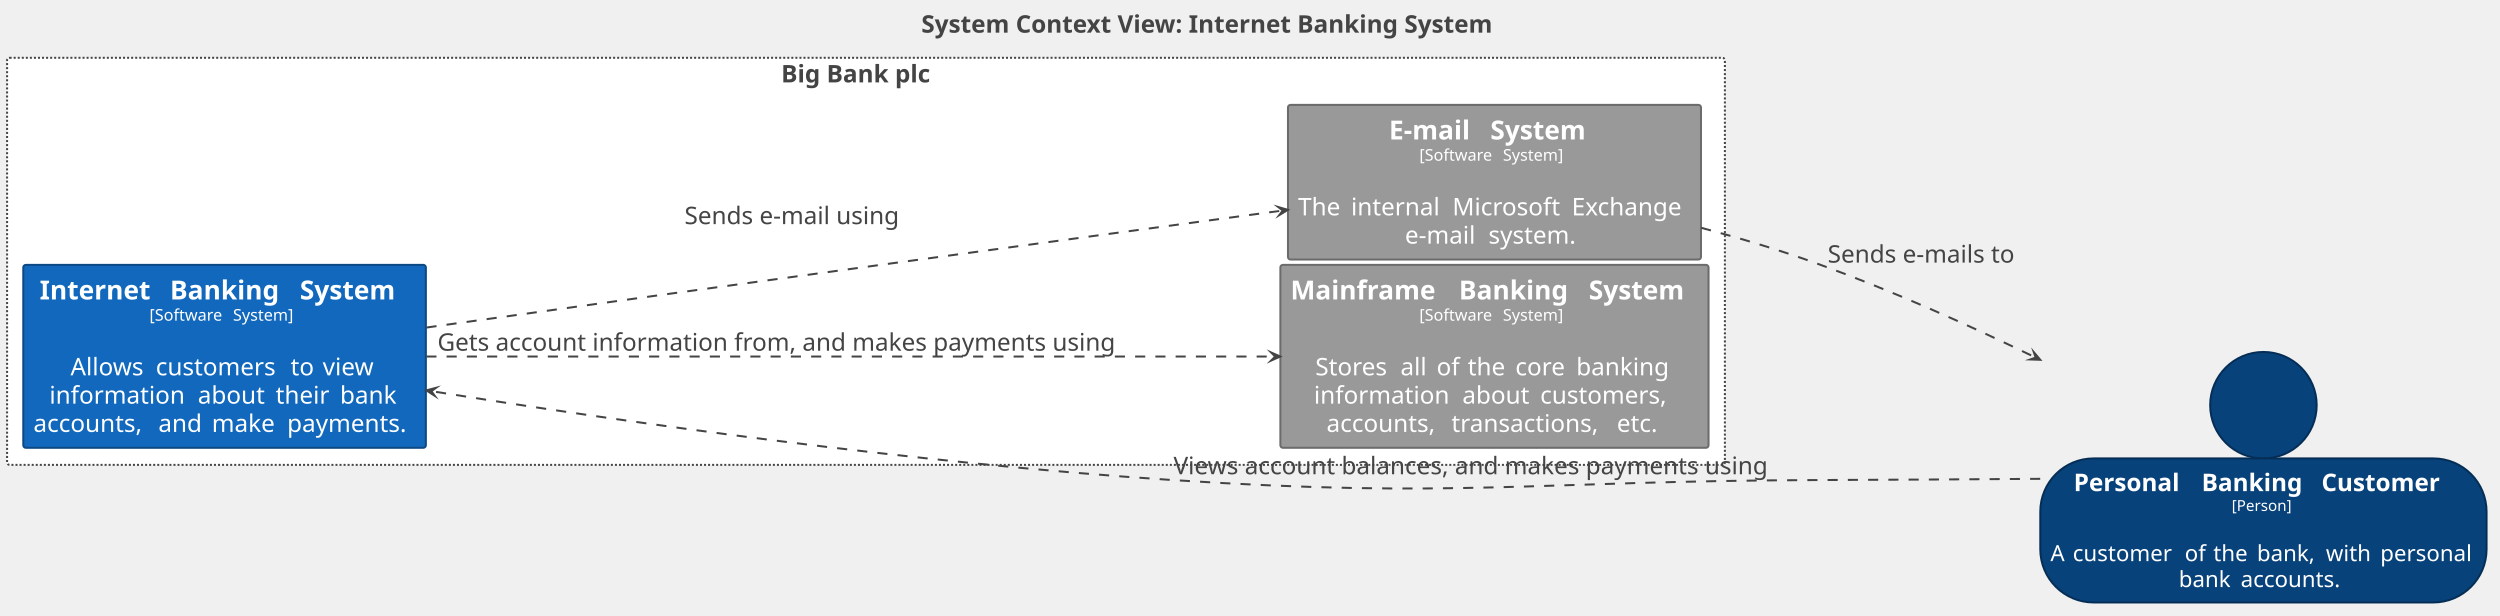
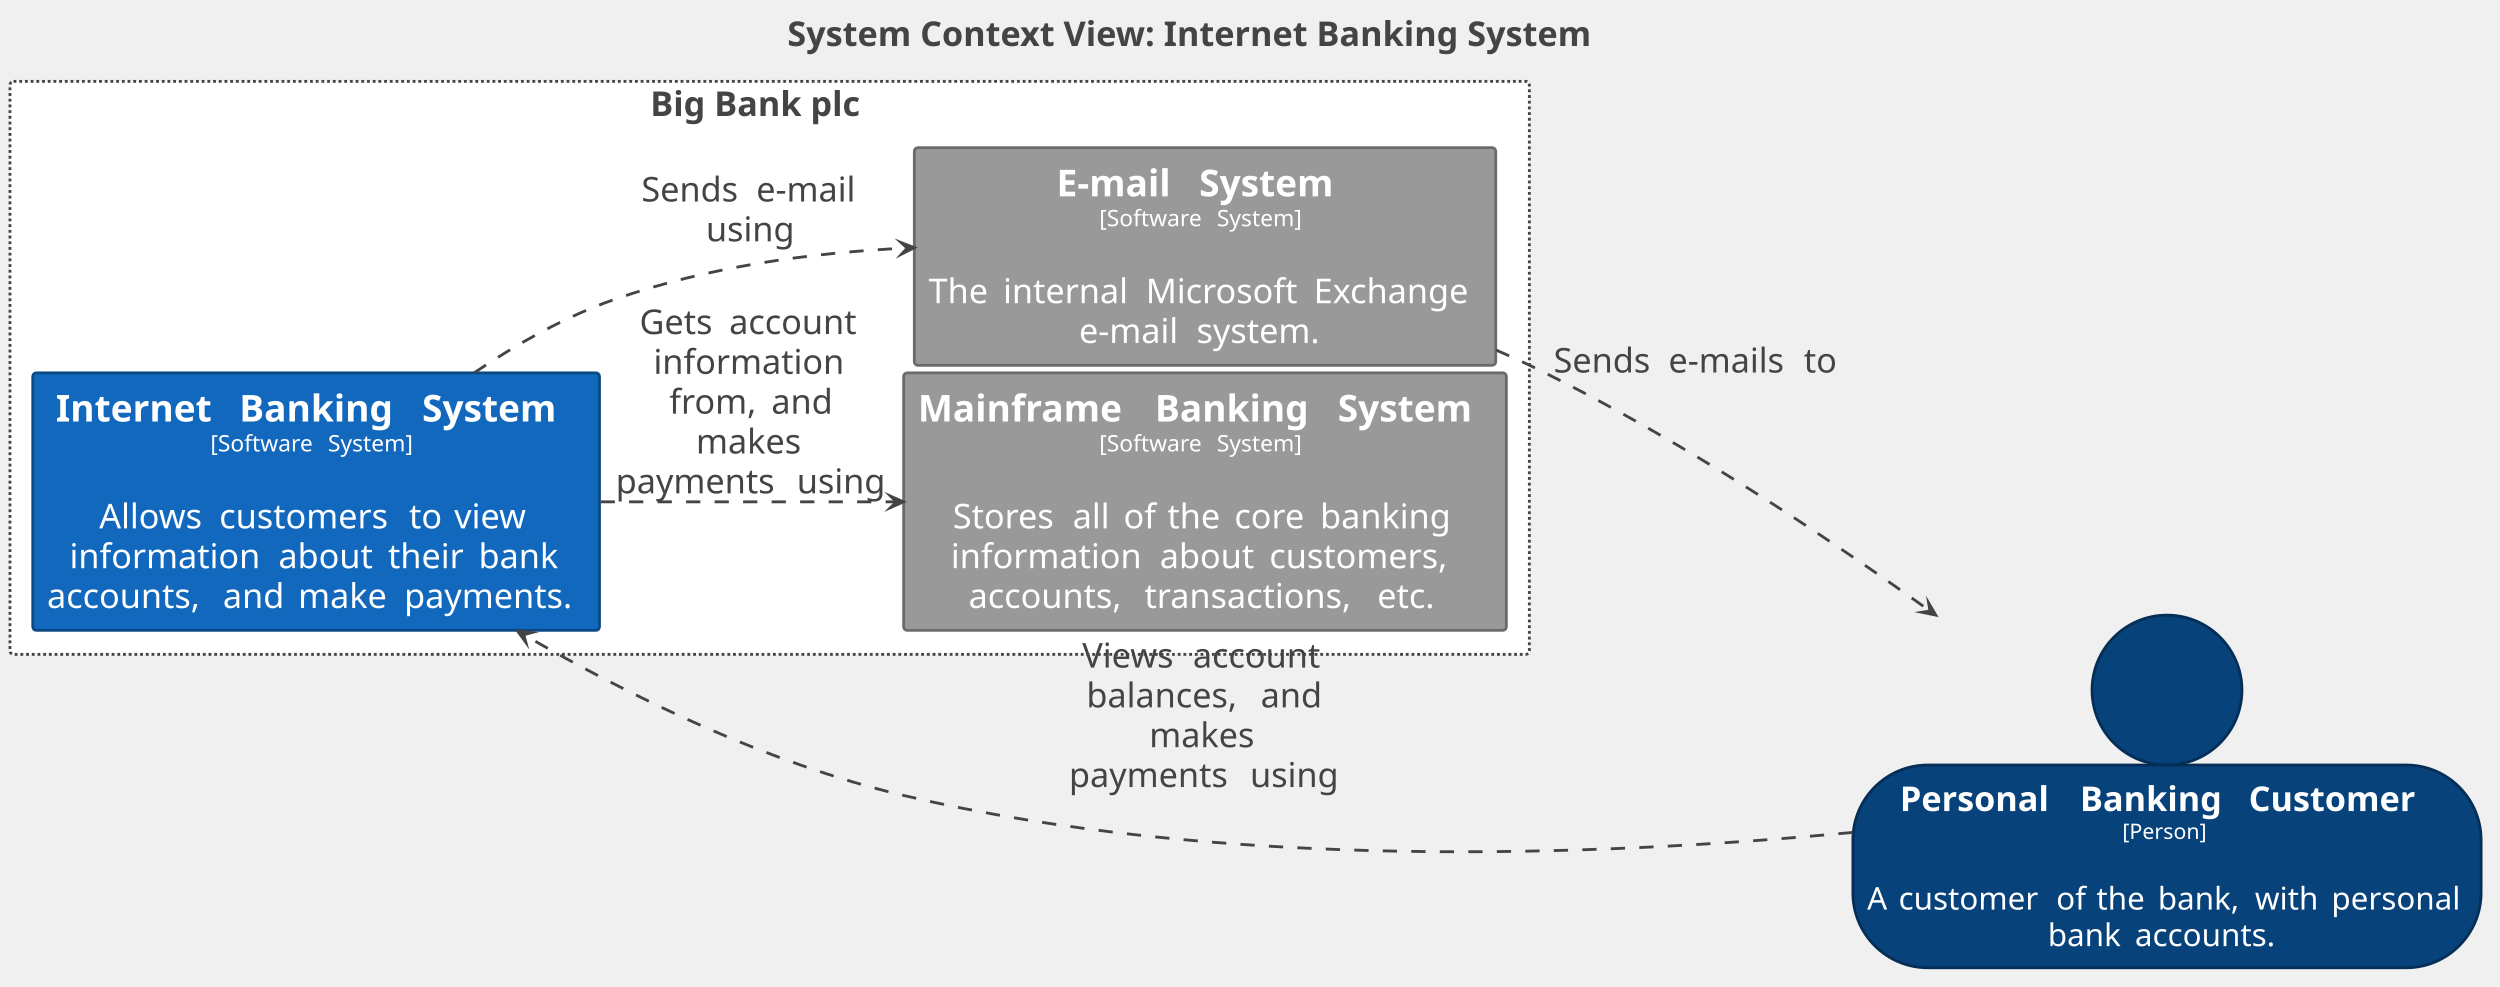
- <svg xmlns="http://www.w3.org/2000/svg" contentStyleType="text/css" data-diagram-type="DESCRIPTION" height="608px" preserveAspectRatio="none" style="width:2469px;height:608px;background:#FFFFFF;" version="1.1" viewBox="0 0 2469 608" width="2469px" zoomAndPan="magnify">
+ <svg xmlns="http://www.w3.org/2000/svg" contentStyleType="text/css" data-diagram-type="DESCRIPTION" height="692px" preserveAspectRatio="none" style="width:1754px;height:692px;background:#FFFFFF;" version="1.1" viewBox="0 0 1754 692" width="1754px" zoomAndPan="magnify">
  <defs />
  <g>
    <g class="title" data-source-line="1">
-       <text fill="#444444" font-family="sans-serif" font-size="24" font-weight="700" lengthAdjust="spacing" textLength="642.926" x="909.896" y="32.277">System Context View: Internet Banking System</text>
+       <text fill="#444444" font-family="sans-serif" font-size="24" font-weight="700" lengthAdjust="spacing" textLength="642.926" x="552.396" y="32.277">System Context View: Internet Banking System</text>
    </g>
-     <g class="cluster" data-qualified-name="groupQmlnIEJhbmsgcGxj" data-source-line="71" id="ent0001">
-       <rect fill="#FFFFFF" height="402" rx="2.5" ry="2.5" style="stroke:#444444;stroke-width:2;stroke-dasharray:2,2;" width="1696.5" x="7" y="57.098" />
-       <text fill="#444444" font-family="sans-serif" font-size="24" font-weight="700" lengthAdjust="spacing" textLength="167.578" x="771.461" y="81.375">Big Bank plc</text>
+     <g class="cluster" data-qualified-name="group1" data-source-line="72" id="ent0001">
+       <rect fill="#FFFFFF" height="402" rx="2.5" ry="2.5" style="stroke:#444444;stroke-width:2;stroke-dasharray:2,2;" width="1066" x="7" y="57.098" />
+       <text fill="#444444" font-family="sans-serif" font-size="24" font-weight="700" lengthAdjust="spacing" textLength="167.578" x="456.211" y="81.375">Big Bank plc</text>
    </g>
-     <g class="entity" data-qualified-name="groupQmlnIEJhbmsgcGxj.MainframeBankingSystem" data-source-line="72" id="ent0002">
-       <rect fill="#999999" height="180.641" rx="2.5" ry="2.5" style="stroke:#6B6B6B;stroke-width:2;" width="422.848" x="1264.5" y="261.598" />
-       <text fill="#FFFFFF" font-family="sans-serif" font-size="26" font-weight="700" lengthAdjust="spacing" textLength="157.244" x="1274.5" y="295.731">Mainframe</text>
-       <text fill="#FFFFFF" font-family="sans-serif" font-size="26" font-weight="700" lengthAdjust="spacing" textLength="9.052" x="1431.744" y="295.731"> </text>
-       <text fill="#FFFFFF" font-family="sans-serif" font-size="26" font-weight="700" lengthAdjust="spacing" textLength="119.196" x="1440.796" y="295.731">Banking</text>
-       <text fill="#FFFFFF" font-family="sans-serif" font-size="26" font-weight="700" lengthAdjust="spacing" textLength="9.052" x="1559.992" y="295.731"> </text>
-       <text fill="#FFFFFF" font-family="sans-serif" font-size="26" font-weight="700" lengthAdjust="spacing" textLength="108.304" x="1569.044" y="295.731">System</text>
-       <text fill="#FFFFFF" font-family="sans-serif" font-size="16" lengthAdjust="spacing" textLength="77.406" x="1401.725" y="316.715">[Software</text>
-       <text fill="#FFFFFF" font-family="sans-serif" font-size="16" lengthAdjust="spacing" textLength="5.086" x="1479.131" y="316.715"> </text>
-       <text fill="#FFFFFF" font-family="sans-serif" font-size="16" lengthAdjust="spacing" textLength="65.906" x="1484.217" y="316.715">System]</text>
-       <text fill="#FFFFFF" font-family="sans-serif" font-size="24" lengthAdjust="spacing" textLength="7.629" x="1472.109" y="342.766"> </text>
-       <text fill="#FFFFFF" font-family="sans-serif" font-size="24" lengthAdjust="spacing" textLength="76.465" x="1299" y="370.703">Stores</text>
-       <text fill="#FFFFFF" font-family="sans-serif" font-size="24" lengthAdjust="spacing" textLength="7.629" x="1375.465" y="370.703"> </text>
-       <text fill="#FFFFFF" font-family="sans-serif" font-size="24" lengthAdjust="spacing" textLength="28.043" x="1383.094" y="370.703">all</text>
-       <text fill="#FFFFFF" font-family="sans-serif" font-size="24" lengthAdjust="spacing" textLength="7.629" x="1411.137" y="370.703"> </text>
-       <text fill="#FFFFFF" font-family="sans-serif" font-size="24" lengthAdjust="spacing" textLength="23.133" x="1418.766" y="370.703">of</text>
-       <text fill="#FFFFFF" font-family="sans-serif" font-size="24" lengthAdjust="spacing" textLength="7.629" x="1441.898" y="370.703"> </text>
-       <text fill="#FFFFFF" font-family="sans-serif" font-size="24" lengthAdjust="spacing" textLength="39.387" x="1449.527" y="370.703">the</text>
-       <text fill="#FFFFFF" font-family="sans-serif" font-size="24" lengthAdjust="spacing" textLength="7.629" x="1488.914" y="370.703"> </text>
-       <text fill="#FFFFFF" font-family="sans-serif" font-size="24" lengthAdjust="spacing" textLength="52.512" x="1496.543" y="370.703">core</text>
-       <text fill="#FFFFFF" font-family="sans-serif" font-size="24" lengthAdjust="spacing" textLength="7.629" x="1549.055" y="370.703"> </text>
-       <text fill="#FFFFFF" font-family="sans-serif" font-size="24" lengthAdjust="spacing" textLength="96.164" x="1556.684" y="370.703">banking</text>
-       <text fill="#FFFFFF" font-family="sans-serif" font-size="24" lengthAdjust="spacing" textLength="138.938" x="1297.629" y="398.641">information</text>
-       <text fill="#FFFFFF" font-family="sans-serif" font-size="24" lengthAdjust="spacing" textLength="7.629" x="1436.566" y="398.641"> </text>
-       <text fill="#FFFFFF" font-family="sans-serif" font-size="24" lengthAdjust="spacing" textLength="69.246" x="1444.195" y="398.641">about</text>
-       <text fill="#FFFFFF" font-family="sans-serif" font-size="24" lengthAdjust="spacing" textLength="7.629" x="1513.441" y="398.641"> </text>
-       <text fill="#FFFFFF" font-family="sans-serif" font-size="24" lengthAdjust="spacing" textLength="133.148" x="1521.07" y="398.641">customers,</text>
-       <text fill="#FFFFFF" font-family="sans-serif" font-size="24" lengthAdjust="spacing" textLength="115.746" x="1310.068" y="426.578">accounts,</text>
-       <text fill="#FFFFFF" font-family="sans-serif" font-size="24" lengthAdjust="spacing" textLength="7.629" x="1425.814" y="426.578"> </text>
-       <text fill="#FFFFFF" font-family="sans-serif" font-size="24" lengthAdjust="spacing" textLength="155.707" x="1433.443" y="426.578">transactions,</text>
-       <text fill="#FFFFFF" font-family="sans-serif" font-size="24" lengthAdjust="spacing" textLength="7.629" x="1589.15" y="426.578"> </text>
-       <text fill="#FFFFFF" font-family="sans-serif" font-size="24" lengthAdjust="spacing" textLength="45" x="1596.779" y="426.578">etc.</text>
+     <g class="entity" data-qualified-name="group1.MainframeBankingSystem" data-source-line="73" id="ent0002">
+       <rect fill="#999999" height="180.641" rx="2.5" ry="2.5" style="stroke:#6B6B6B;stroke-width:2;" width="422.848" x="634" y="261.598" />
+       <text fill="#FFFFFF" font-family="sans-serif" font-size="26" font-weight="700" lengthAdjust="spacing" textLength="157.244" x="644" y="295.731">Mainframe</text>
+       <text fill="#FFFFFF" font-family="sans-serif" font-size="26" font-weight="700" lengthAdjust="spacing" textLength="9.052" x="801.244" y="295.731"> </text>
+       <text fill="#FFFFFF" font-family="sans-serif" font-size="26" font-weight="700" lengthAdjust="spacing" textLength="119.196" x="810.296" y="295.731">Banking</text>
+       <text fill="#FFFFFF" font-family="sans-serif" font-size="26" font-weight="700" lengthAdjust="spacing" textLength="9.052" x="929.492" y="295.731"> </text>
+       <text fill="#FFFFFF" font-family="sans-serif" font-size="26" font-weight="700" lengthAdjust="spacing" textLength="108.304" x="938.544" y="295.731">System</text>
+       <text fill="#FFFFFF" font-family="sans-serif" font-size="16" lengthAdjust="spacing" textLength="77.406" x="771.225" y="316.715">[Software</text>
+       <text fill="#FFFFFF" font-family="sans-serif" font-size="16" lengthAdjust="spacing" textLength="5.086" x="848.631" y="316.715"> </text>
+       <text fill="#FFFFFF" font-family="sans-serif" font-size="16" lengthAdjust="spacing" textLength="65.906" x="853.717" y="316.715">System]</text>
+       <text fill="#FFFFFF" font-family="sans-serif" font-size="24" lengthAdjust="spacing" textLength="7.629" x="841.609" y="342.766"> </text>
+       <text fill="#FFFFFF" font-family="sans-serif" font-size="24" lengthAdjust="spacing" textLength="76.465" x="668.5" y="370.703">Stores</text>
+       <text fill="#FFFFFF" font-family="sans-serif" font-size="24" lengthAdjust="spacing" textLength="7.629" x="744.965" y="370.703"> </text>
+       <text fill="#FFFFFF" font-family="sans-serif" font-size="24" lengthAdjust="spacing" textLength="28.043" x="752.594" y="370.703">all</text>
+       <text fill="#FFFFFF" font-family="sans-serif" font-size="24" lengthAdjust="spacing" textLength="7.629" x="780.637" y="370.703"> </text>
+       <text fill="#FFFFFF" font-family="sans-serif" font-size="24" lengthAdjust="spacing" textLength="23.133" x="788.266" y="370.703">of</text>
+       <text fill="#FFFFFF" font-family="sans-serif" font-size="24" lengthAdjust="spacing" textLength="7.629" x="811.398" y="370.703"> </text>
+       <text fill="#FFFFFF" font-family="sans-serif" font-size="24" lengthAdjust="spacing" textLength="39.387" x="819.027" y="370.703">the</text>
+       <text fill="#FFFFFF" font-family="sans-serif" font-size="24" lengthAdjust="spacing" textLength="7.629" x="858.414" y="370.703"> </text>
+       <text fill="#FFFFFF" font-family="sans-serif" font-size="24" lengthAdjust="spacing" textLength="52.512" x="866.043" y="370.703">core</text>
+       <text fill="#FFFFFF" font-family="sans-serif" font-size="24" lengthAdjust="spacing" textLength="7.629" x="918.555" y="370.703"> </text>
+       <text fill="#FFFFFF" font-family="sans-serif" font-size="24" lengthAdjust="spacing" textLength="96.164" x="926.184" y="370.703">banking</text>
+       <text fill="#FFFFFF" font-family="sans-serif" font-size="24" lengthAdjust="spacing" textLength="138.938" x="667.129" y="398.641">information</text>
+       <text fill="#FFFFFF" font-family="sans-serif" font-size="24" lengthAdjust="spacing" textLength="7.629" x="806.066" y="398.641"> </text>
+       <text fill="#FFFFFF" font-family="sans-serif" font-size="24" lengthAdjust="spacing" textLength="69.246" x="813.695" y="398.641">about</text>
+       <text fill="#FFFFFF" font-family="sans-serif" font-size="24" lengthAdjust="spacing" textLength="7.629" x="882.941" y="398.641"> </text>
+       <text fill="#FFFFFF" font-family="sans-serif" font-size="24" lengthAdjust="spacing" textLength="133.148" x="890.57" y="398.641">customers,</text>
+       <text fill="#FFFFFF" font-family="sans-serif" font-size="24" lengthAdjust="spacing" textLength="115.746" x="679.568" y="426.578">accounts,</text>
+       <text fill="#FFFFFF" font-family="sans-serif" font-size="24" lengthAdjust="spacing" textLength="7.629" x="795.314" y="426.578"> </text>
+       <text fill="#FFFFFF" font-family="sans-serif" font-size="24" lengthAdjust="spacing" textLength="155.707" x="802.943" y="426.578">transactions,</text>
+       <text fill="#FFFFFF" font-family="sans-serif" font-size="24" lengthAdjust="spacing" textLength="7.629" x="958.65" y="426.578"> </text>
+       <text fill="#FFFFFF" font-family="sans-serif" font-size="24" lengthAdjust="spacing" textLength="45" x="966.279" y="426.578">etc.</text>
    </g>
-     <g class="entity" data-qualified-name="groupQmlnIEJhbmsgcGxj.EmailSystem" data-source-line="73" id="ent0003">
-       <rect fill="#999999" height="152.703" rx="2.5" ry="2.5" style="stroke:#6B6B6B;stroke-width:2;" width="407.891" x="1272" y="103.598" />
-       <text fill="#FFFFFF" font-family="sans-serif" font-size="26" font-weight="700" lengthAdjust="spacing" textLength="91.013" x="1371.761" y="137.731">E-mail</text>
-       <text fill="#FFFFFF" font-family="sans-serif" font-size="26" font-weight="700" lengthAdjust="spacing" textLength="9.052" x="1462.774" y="137.731"> </text>
-       <text fill="#FFFFFF" font-family="sans-serif" font-size="26" font-weight="700" lengthAdjust="spacing" textLength="108.304" x="1471.826" y="137.731">System</text>
-       <text fill="#FFFFFF" font-family="sans-serif" font-size="16" lengthAdjust="spacing" textLength="77.406" x="1401.746" y="158.715">[Software</text>
-       <text fill="#FFFFFF" font-family="sans-serif" font-size="16" lengthAdjust="spacing" textLength="5.086" x="1479.152" y="158.715"> </text>
-       <text fill="#FFFFFF" font-family="sans-serif" font-size="16" lengthAdjust="spacing" textLength="65.906" x="1484.238" y="158.715">System]</text>
-       <text fill="#FFFFFF" font-family="sans-serif" font-size="24" lengthAdjust="spacing" textLength="7.629" x="1472.131" y="184.766"> </text>
-       <text fill="#FFFFFF" font-family="sans-serif" font-size="24" lengthAdjust="spacing" textLength="44.637" x="1282" y="212.703">The</text>
-       <text fill="#FFFFFF" font-family="sans-serif" font-size="24" lengthAdjust="spacing" textLength="7.629" x="1326.637" y="212.703"> </text>
-       <text fill="#FFFFFF" font-family="sans-serif" font-size="24" lengthAdjust="spacing" textLength="92.508" x="1334.266" y="212.703">internal</text>
-       <text fill="#FFFFFF" font-family="sans-serif" font-size="24" lengthAdjust="spacing" textLength="7.629" x="1426.773" y="212.703"> </text>
-       <text fill="#FFFFFF" font-family="sans-serif" font-size="24" lengthAdjust="spacing" textLength="110.168" x="1434.402" y="212.703">Microsoft</text>
-       <text fill="#FFFFFF" font-family="sans-serif" font-size="24" lengthAdjust="spacing" textLength="7.629" x="1544.57" y="212.703"> </text>
-       <text fill="#FFFFFF" font-family="sans-serif" font-size="24" lengthAdjust="spacing" textLength="117.691" x="1552.199" y="212.703">Exchange</text>
-       <text fill="#FFFFFF" font-family="sans-serif" font-size="24" lengthAdjust="spacing" textLength="74.848" x="1387.51" y="240.641">e-mail</text>
-       <text fill="#FFFFFF" font-family="sans-serif" font-size="24" lengthAdjust="spacing" textLength="7.629" x="1462.357" y="240.641"> </text>
-       <text fill="#FFFFFF" font-family="sans-serif" font-size="24" lengthAdjust="spacing" textLength="94.394" x="1469.986" y="240.641">system.</text>
+     <g class="entity" data-qualified-name="group1.EmailSystem" data-source-line="74" id="ent0003">
+       <rect fill="#999999" height="152.703" rx="2.5" ry="2.5" style="stroke:#6B6B6B;stroke-width:2;" width="407.891" x="641.5" y="103.598" />
+       <text fill="#FFFFFF" font-family="sans-serif" font-size="26" font-weight="700" lengthAdjust="spacing" textLength="91.013" x="741.261" y="137.731">E-mail</text>
+       <text fill="#FFFFFF" font-family="sans-serif" font-size="26" font-weight="700" lengthAdjust="spacing" textLength="9.052" x="832.274" y="137.731"> </text>
+       <text fill="#FFFFFF" font-family="sans-serif" font-size="26" font-weight="700" lengthAdjust="spacing" textLength="108.304" x="841.326" y="137.731">System</text>
+       <text fill="#FFFFFF" font-family="sans-serif" font-size="16" lengthAdjust="spacing" textLength="77.406" x="771.246" y="158.715">[Software</text>
+       <text fill="#FFFFFF" font-family="sans-serif" font-size="16" lengthAdjust="spacing" textLength="5.086" x="848.652" y="158.715"> </text>
+       <text fill="#FFFFFF" font-family="sans-serif" font-size="16" lengthAdjust="spacing" textLength="65.906" x="853.738" y="158.715">System]</text>
+       <text fill="#FFFFFF" font-family="sans-serif" font-size="24" lengthAdjust="spacing" textLength="7.629" x="841.631" y="184.766"> </text>
+       <text fill="#FFFFFF" font-family="sans-serif" font-size="24" lengthAdjust="spacing" textLength="44.637" x="651.5" y="212.703">The</text>
+       <text fill="#FFFFFF" font-family="sans-serif" font-size="24" lengthAdjust="spacing" textLength="7.629" x="696.137" y="212.703"> </text>
+       <text fill="#FFFFFF" font-family="sans-serif" font-size="24" lengthAdjust="spacing" textLength="92.508" x="703.766" y="212.703">internal</text>
+       <text fill="#FFFFFF" font-family="sans-serif" font-size="24" lengthAdjust="spacing" textLength="7.629" x="796.273" y="212.703"> </text>
+       <text fill="#FFFFFF" font-family="sans-serif" font-size="24" lengthAdjust="spacing" textLength="110.168" x="803.902" y="212.703">Microsoft</text>
+       <text fill="#FFFFFF" font-family="sans-serif" font-size="24" lengthAdjust="spacing" textLength="7.629" x="914.07" y="212.703"> </text>
+       <text fill="#FFFFFF" font-family="sans-serif" font-size="24" lengthAdjust="spacing" textLength="117.691" x="921.699" y="212.703">Exchange</text>
+       <text fill="#FFFFFF" font-family="sans-serif" font-size="24" lengthAdjust="spacing" textLength="74.848" x="757.01" y="240.641">e-mail</text>
+       <text fill="#FFFFFF" font-family="sans-serif" font-size="24" lengthAdjust="spacing" textLength="7.629" x="831.857" y="240.641"> </text>
+       <text fill="#FFFFFF" font-family="sans-serif" font-size="24" lengthAdjust="spacing" textLength="94.394" x="839.486" y="240.641">system.</text>
    </g>
-     <g class="entity" data-qualified-name="groupQmlnIEJhbmsgcGxj.InternetBankingSystem" data-source-line="74" id="ent0004">
+     <g class="entity" data-qualified-name="group1.InternetBankingSystem" data-source-line="75" id="ent0004">
      <rect fill="#1168BD" height="180.641" rx="2.5" ry="2.5" style="stroke:#0B4884;stroke-width:2;" width="397.578" x="23" y="261.598" />
      <text fill="#FFFFFF" font-family="sans-serif" font-size="26" font-weight="700" lengthAdjust="spacing" textLength="119.641" x="39.167" y="295.731">Internet</text>
      <text fill="#FFFFFF" font-family="sans-serif" font-size="26" font-weight="700" lengthAdjust="spacing" textLength="9.052" x="158.808" y="295.731"> </text>
      <text fill="#FFFFFF" font-family="sans-serif" font-size="26" font-weight="700" lengthAdjust="spacing" textLength="119.196" x="167.859" y="295.731">Banking</text>
      <text fill="#FFFFFF" font-family="sans-serif" font-size="26" font-weight="700" lengthAdjust="spacing" textLength="9.052" x="287.056" y="295.731"> </text>
      <text fill="#FFFFFF" font-family="sans-serif" font-size="26" font-weight="700" lengthAdjust="spacing" textLength="108.304" x="296.107" y="295.731">System</text>
      <text fill="#FFFFFF" font-family="sans-serif" font-size="16" lengthAdjust="spacing" textLength="77.406" x="147.59" y="316.715">[Software</text>
      <text fill="#FFFFFF" font-family="sans-serif" font-size="16" lengthAdjust="spacing" textLength="5.086" x="224.996" y="316.715"> </text>
      <text fill="#FFFFFF" font-family="sans-serif" font-size="16" lengthAdjust="spacing" textLength="65.906" x="230.082" y="316.715">System]</text>
      <text fill="#FFFFFF" font-family="sans-serif" font-size="24" lengthAdjust="spacing" textLength="7.629" x="217.975" y="342.766"> </text>
      <text fill="#FFFFFF" font-family="sans-serif" font-size="24" lengthAdjust="spacing" textLength="76.57" x="69.621" y="370.703">Allows</text>
      <text fill="#FFFFFF" font-family="sans-serif" font-size="24" lengthAdjust="spacing" textLength="7.629" x="146.191" y="370.703"> </text>
      <text fill="#FFFFFF" font-family="sans-serif" font-size="24" lengthAdjust="spacing" textLength="125.519" x="153.82" y="370.703">customers</text>
      <text fill="#FFFFFF" font-family="sans-serif" font-size="24" lengthAdjust="spacing" textLength="7.629" x="279.34" y="370.703"> </text>
      <text fill="#FFFFFF" font-family="sans-serif" font-size="24" lengthAdjust="spacing" textLength="24.094" x="286.969" y="370.703">to</text>
      <text fill="#FFFFFF" font-family="sans-serif" font-size="24" lengthAdjust="spacing" textLength="7.629" x="311.062" y="370.703"> </text>
      <text fill="#FFFFFF" font-family="sans-serif" font-size="24" lengthAdjust="spacing" textLength="55.266" x="318.691" y="370.703">view</text>
      <text fill="#FFFFFF" font-family="sans-serif" font-size="24" lengthAdjust="spacing" textLength="138.938" x="48.768" y="398.641">information</text>
      <text fill="#FFFFFF" font-family="sans-serif" font-size="24" lengthAdjust="spacing" textLength="7.629" x="187.705" y="398.641"> </text>
      <text fill="#FFFFFF" font-family="sans-serif" font-size="24" lengthAdjust="spacing" textLength="69.246" x="195.334" y="398.641">about</text>
      <text fill="#FFFFFF" font-family="sans-serif" font-size="24" lengthAdjust="spacing" textLength="7.629" x="264.58" y="398.641"> </text>
      <text fill="#FFFFFF" font-family="sans-serif" font-size="24" lengthAdjust="spacing" textLength="55.922" x="272.209" y="398.641">their</text>
      <text fill="#FFFFFF" font-family="sans-serif" font-size="24" lengthAdjust="spacing" textLength="7.629" x="328.131" y="398.641"> </text>
      <text fill="#FFFFFF" font-family="sans-serif" font-size="24" lengthAdjust="spacing" textLength="59.051" x="335.76" y="398.641">bank</text>
      <text fill="#FFFFFF" font-family="sans-serif" font-size="24" lengthAdjust="spacing" textLength="115.746" x="33" y="426.578">accounts,</text>
      <text fill="#FFFFFF" font-family="sans-serif" font-size="24" lengthAdjust="spacing" textLength="7.629" x="148.746" y="426.578"> </text>
      <text fill="#FFFFFF" font-family="sans-serif" font-size="24" lengthAdjust="spacing" textLength="45.152" x="156.375" y="426.578">and</text>
      <text fill="#FFFFFF" font-family="sans-serif" font-size="24" lengthAdjust="spacing" textLength="7.629" x="201.527" y="426.578"> </text>
      <text fill="#FFFFFF" font-family="sans-serif" font-size="24" lengthAdjust="spacing" textLength="66.75" x="209.156" y="426.578">make</text>
      <text fill="#FFFFFF" font-family="sans-serif" font-size="24" lengthAdjust="spacing" textLength="7.629" x="275.906" y="426.578"> </text>
      <text fill="#FFFFFF" font-family="sans-serif" font-size="24" lengthAdjust="spacing" textLength="127.043" x="283.535" y="426.578">payments.</text>
    </g>
-     <g class="entity" data-qualified-name="PersonalBankingCustomer" data-source-line="77" id="ent0005">
-       <ellipse cx="2235.359" cy="400.174" fill="#08427B" rx="52.576" ry="52.576" style="stroke:#052E56;stroke-width:2;" />
-       <rect fill="#08427B" height="142.227" rx="52.576" ry="52.576" style="stroke:#052E56;stroke-width:2;" width="440.718" x="2015" y="452.75" />
-       <text fill="#FFFFFF" font-family="sans-serif" font-size="24" font-weight="700" lengthAdjust="spacing" textLength="117.984" x="2047.964" y="485.028">Personal</text>
-       <text fill="#FFFFFF" font-family="sans-serif" font-size="24" font-weight="700" lengthAdjust="spacing" textLength="8.355" x="2165.949" y="485.028"> </text>
-       <text fill="#FFFFFF" font-family="sans-serif" font-size="24" font-weight="700" lengthAdjust="spacing" textLength="110.027" x="2174.304" y="485.028">Banking</text>
-       <text fill="#FFFFFF" font-family="sans-serif" font-size="24" font-weight="700" lengthAdjust="spacing" textLength="8.355" x="2284.331" y="485.028"> </text>
-       <text fill="#FFFFFF" font-family="sans-serif" font-size="24" font-weight="700" lengthAdjust="spacing" textLength="130.066" x="2292.687" y="485.028">Customer</text>
-       <text fill="#FFFFFF" font-family="sans-serif" font-size="15" lengthAdjust="spacing" textLength="62.644" x="2204.037" y="504.611">[Person]</text>
-       <text fill="#FFFFFF" font-family="sans-serif" font-size="22" lengthAdjust="spacing" textLength="6.993" x="2231.862" y="528.57"> </text>
-       <text fill="#FFFFFF" font-family="sans-serif" font-size="22" lengthAdjust="spacing" textLength="15.05" x="2025" y="554.179">A</text>
-       <text fill="#FFFFFF" font-family="sans-serif" font-size="22" lengthAdjust="spacing" textLength="6.993" x="2040.05" y="554.179"> </text>
-       <text fill="#FFFFFF" font-family="sans-serif" font-size="22" lengthAdjust="spacing" textLength="103.598" x="2047.043" y="554.179">customer</text>
-       <text fill="#FFFFFF" font-family="sans-serif" font-size="22" lengthAdjust="spacing" textLength="6.993" x="2150.641" y="554.179"> </text>
-       <text fill="#FFFFFF" font-family="sans-serif" font-size="22" lengthAdjust="spacing" textLength="21.205" x="2157.634" y="554.179">of</text>
-       <text fill="#FFFFFF" font-family="sans-serif" font-size="22" lengthAdjust="spacing" textLength="6.993" x="2178.839" y="554.179"> </text>
-       <text fill="#FFFFFF" font-family="sans-serif" font-size="22" lengthAdjust="spacing" textLength="36.105" x="2185.832" y="554.179">the</text>
-       <text fill="#FFFFFF" font-family="sans-serif" font-size="22" lengthAdjust="spacing" textLength="6.993" x="2221.936" y="554.179"> </text>
-       <text fill="#FFFFFF" font-family="sans-serif" font-size="22" lengthAdjust="spacing" textLength="61.123" x="2228.93" y="554.179">bank,</text>
-       <text fill="#FFFFFF" font-family="sans-serif" font-size="22" lengthAdjust="spacing" textLength="6.993" x="2290.053" y="554.179"> </text>
-       <text fill="#FFFFFF" font-family="sans-serif" font-size="22" lengthAdjust="spacing" textLength="46.675" x="2297.046" y="554.179">with</text>
-       <text fill="#FFFFFF" font-family="sans-serif" font-size="22" lengthAdjust="spacing" textLength="6.993" x="2343.721" y="554.179"> </text>
-       <text fill="#FFFFFF" font-family="sans-serif" font-size="22" lengthAdjust="spacing" textLength="95.004" x="2350.714" y="554.179">personal</text>
-       <text fill="#FFFFFF" font-family="sans-serif" font-size="22" lengthAdjust="spacing" textLength="54.13" x="2151.747" y="579.788">bank</text>
-       <text fill="#FFFFFF" font-family="sans-serif" font-size="22" lengthAdjust="spacing" textLength="6.993" x="2205.877" y="579.788"> </text>
-       <text fill="#FFFFFF" font-family="sans-serif" font-size="22" lengthAdjust="spacing" textLength="106.101" x="2212.87" y="579.788">accounts.</text>
+     <g class="entity" data-qualified-name="PersonalBankingCustomer" data-source-line="78" id="ent0005">
+       <ellipse cx="1520.359" cy="484.174" fill="#08427B" rx="52.576" ry="52.576" style="stroke:#052E56;stroke-width:2;" />
+       <rect fill="#08427B" height="142.227" rx="52.576" ry="52.576" style="stroke:#052E56;stroke-width:2;" width="440.718" x="1300" y="536.75" />
+       <text fill="#FFFFFF" font-family="sans-serif" font-size="24" font-weight="700" lengthAdjust="spacing" textLength="117.984" x="1332.964" y="569.028">Personal</text>
+       <text fill="#FFFFFF" font-family="sans-serif" font-size="24" font-weight="700" lengthAdjust="spacing" textLength="8.355" x="1450.949" y="569.028"> </text>
+       <text fill="#FFFFFF" font-family="sans-serif" font-size="24" font-weight="700" lengthAdjust="spacing" textLength="110.027" x="1459.304" y="569.028">Banking</text>
+       <text fill="#FFFFFF" font-family="sans-serif" font-size="24" font-weight="700" lengthAdjust="spacing" textLength="8.355" x="1569.332" y="569.028"> </text>
+       <text fill="#FFFFFF" font-family="sans-serif" font-size="24" font-weight="700" lengthAdjust="spacing" textLength="130.066" x="1577.687" y="569.028">Customer</text>
+       <text fill="#FFFFFF" font-family="sans-serif" font-size="15" lengthAdjust="spacing" textLength="62.644" x="1489.037" y="588.611">[Person]</text>
+       <text fill="#FFFFFF" font-family="sans-serif" font-size="22" lengthAdjust="spacing" textLength="6.993" x="1516.862" y="612.57"> </text>
+       <text fill="#FFFFFF" font-family="sans-serif" font-size="22" lengthAdjust="spacing" textLength="15.05" x="1310" y="638.179">A</text>
+       <text fill="#FFFFFF" font-family="sans-serif" font-size="22" lengthAdjust="spacing" textLength="6.993" x="1325.05" y="638.179"> </text>
+       <text fill="#FFFFFF" font-family="sans-serif" font-size="22" lengthAdjust="spacing" textLength="103.598" x="1332.043" y="638.179">customer</text>
+       <text fill="#FFFFFF" font-family="sans-serif" font-size="22" lengthAdjust="spacing" textLength="6.993" x="1435.641" y="638.179"> </text>
+       <text fill="#FFFFFF" font-family="sans-serif" font-size="22" lengthAdjust="spacing" textLength="21.205" x="1442.634" y="638.179">of</text>
+       <text fill="#FFFFFF" font-family="sans-serif" font-size="22" lengthAdjust="spacing" textLength="6.993" x="1463.839" y="638.179"> </text>
+       <text fill="#FFFFFF" font-family="sans-serif" font-size="22" lengthAdjust="spacing" textLength="36.105" x="1470.832" y="638.179">the</text>
+       <text fill="#FFFFFF" font-family="sans-serif" font-size="22" lengthAdjust="spacing" textLength="6.993" x="1506.937" y="638.179"> </text>
+       <text fill="#FFFFFF" font-family="sans-serif" font-size="22" lengthAdjust="spacing" textLength="61.123" x="1513.93" y="638.179">bank,</text>
+       <text fill="#FFFFFF" font-family="sans-serif" font-size="22" lengthAdjust="spacing" textLength="6.993" x="1575.053" y="638.179"> </text>
+       <text fill="#FFFFFF" font-family="sans-serif" font-size="22" lengthAdjust="spacing" textLength="46.675" x="1582.046" y="638.179">with</text>
+       <text fill="#FFFFFF" font-family="sans-serif" font-size="22" lengthAdjust="spacing" textLength="6.993" x="1628.721" y="638.179"> </text>
+       <text fill="#FFFFFF" font-family="sans-serif" font-size="22" lengthAdjust="spacing" textLength="95.004" x="1635.714" y="638.179">personal</text>
+       <text fill="#FFFFFF" font-family="sans-serif" font-size="22" lengthAdjust="spacing" textLength="54.13" x="1436.747" y="663.788">bank</text>
+       <text fill="#FFFFFF" font-family="sans-serif" font-size="22" lengthAdjust="spacing" textLength="6.993" x="1490.877" y="663.788"> </text>
+       <text fill="#FFFFFF" font-family="sans-serif" font-size="22" lengthAdjust="spacing" textLength="106.101" x="1497.87" y="663.788">accounts.</text>
    </g>
-     <g class="link" data-entity-1="ent0005" data-entity-2="ent0004" data-link-type="dependency" data-source-line="79" id="lnk6">
-       <path d="M2014.92,472.888 C1944.37,473.388 1865.89,473.858 1794,474.098 C1511.33,475.058 1440.07,492.418 1158,474.098 C902.34,457.488 614.778,416.384 426.018,386.324" fill="none" id="PersonalBankingCustomer-to-InternetBankingSystem" style="stroke:#444444;stroke-width:2;stroke-dasharray:10,10;" />
-       <polygon fill="#444444" points="421.08,385.538,429.339,390.903,426.018,386.324,430.597,383.003,421.08,385.538" style="stroke:#444444;stroke-width:2;stroke-linejoin:miter;stroke-miterlimit:10;" />
-       <text fill="#444444" font-family="sans-serif" font-size="24" lengthAdjust="spacing" textLength="634.641" x="1159" y="468.375">Views account balances, and makes payments using</text>
+     <g class="link" data-entity-1="ent0005" data-entity-2="ent0004" data-link-type="dependency" data-source-line="80" id="lnk6">
+       <path d="M1299.73,584.048 C1118.54,601.228 856.16,610.658 634,558.098 C538.46,535.498 444.181,489.556 367.511,445.326" fill="none" id="PersonalBankingCustomer-to-InternetBankingSystem" style="stroke:#444444;stroke-width:2;stroke-dasharray:10,10;" />
+       <polygon fill="#444444" points="363.18,442.828,368.977,450.79,367.511,445.326,372.975,443.86,363.18,442.828" style="stroke:#444444;stroke-width:2;stroke-linejoin:miter;stroke-miterlimit:10;" />
+       <text fill="#444444" font-family="sans-serif" font-size="24" lengthAdjust="spacing" textLength="69.984" x="759.322" y="468.375">Views</text>
+       <text fill="#444444" font-family="sans-serif" font-size="24" lengthAdjust="spacing" textLength="7.629" x="829.307" y="468.375"> </text>
+       <text fill="#444444" font-family="sans-serif" font-size="24" lengthAdjust="spacing" textLength="95.613" x="836.936" y="468.375">account</text>
+       <text fill="#444444" font-family="sans-serif" font-size="24" lengthAdjust="spacing" textLength="114.621" x="762.234" y="496.312">balances,</text>
+       <text fill="#444444" font-family="sans-serif" font-size="24" lengthAdjust="spacing" textLength="7.629" x="876.856" y="496.312"> </text>
+       <text fill="#444444" font-family="sans-serif" font-size="24" lengthAdjust="spacing" textLength="45.152" x="884.484" y="496.312">and</text>
+       <text fill="#444444" font-family="sans-serif" font-size="24" lengthAdjust="spacing" textLength="79.254" x="806.309" y="524.25">makes</text>
+       <text fill="#444444" font-family="sans-serif" font-size="24" lengthAdjust="spacing" textLength="119.414" x="750" y="552.188">payments</text>
+       <text fill="#444444" font-family="sans-serif" font-size="24" lengthAdjust="spacing" textLength="7.629" x="869.414" y="552.188"> </text>
+       <text fill="#444444" font-family="sans-serif" font-size="24" lengthAdjust="spacing" textLength="64.828" x="877.043" y="552.188">using</text>
    </g>
-     <g class="link" data-entity-1="ent0004" data-entity-2="ent0002" data-link-type="dependency" data-source-line="80" id="lnk7">
-       <path d="M421.04,352.098 C651.09,352.098 1024.07,352.098 1259.36,352.098" fill="none" id="InternetBankingSystem-to-MainframeBankingSystem" style="stroke:#444444;stroke-width:2;stroke-dasharray:10,10;" />
-       <polygon fill="#444444" points="1264.36,352.098,1255.36,348.098,1259.36,352.098,1255.36,356.098,1264.36,352.098" style="stroke:#444444;stroke-width:2;stroke-linejoin:miter;stroke-miterlimit:10;" />
-       <text fill="#444444" font-family="sans-serif" font-size="24" lengthAdjust="spacing" textLength="715.887" x="432" y="346.375">Gets account information from, and makes payments using</text>
+     <g class="link" data-entity-1="ent0004" data-entity-2="ent0002" data-link-type="dependency" data-source-line="81" id="lnk7">
+       <path d="M421.36,352.098 C489.12,352.098 560.12,352.098 628.82,352.098" fill="none" id="InternetBankingSystem-to-MainframeBankingSystem" style="stroke:#444444;stroke-width:2;stroke-dasharray:10,10;" />
+       <polygon fill="#444444" points="633.82,352.098,624.82,348.098,628.82,352.098,624.82,356.098,633.82,352.098" style="stroke:#444444;stroke-width:2;stroke-linejoin:miter;stroke-miterlimit:10;" />
+       <text fill="#444444" font-family="sans-serif" font-size="24" lengthAdjust="spacing" textLength="55.277" x="448.676" y="234.375">Gets</text>
+       <text fill="#444444" font-family="sans-serif" font-size="24" lengthAdjust="spacing" textLength="7.629" x="503.953" y="234.375"> </text>
+       <text fill="#444444" font-family="sans-serif" font-size="24" lengthAdjust="spacing" textLength="95.613" x="511.582" y="234.375">account</text>
+       <text fill="#444444" font-family="sans-serif" font-size="24" lengthAdjust="spacing" textLength="138.938" x="458.467" y="262.312">information</text>
+       <text fill="#444444" font-family="sans-serif" font-size="24" lengthAdjust="spacing" textLength="64.008" x="469.541" y="290.25">from,</text>
+       <text fill="#444444" font-family="sans-serif" font-size="24" lengthAdjust="spacing" textLength="7.629" x="533.549" y="290.25"> </text>
+       <text fill="#444444" font-family="sans-serif" font-size="24" lengthAdjust="spacing" textLength="45.152" x="541.178" y="290.25">and</text>
+       <text fill="#444444" font-family="sans-serif" font-size="24" lengthAdjust="spacing" textLength="79.254" x="488.309" y="318.188">makes</text>
+       <text fill="#444444" font-family="sans-serif" font-size="24" lengthAdjust="spacing" textLength="119.414" x="432" y="346.125">payments</text>
+       <text fill="#444444" font-family="sans-serif" font-size="24" lengthAdjust="spacing" textLength="7.629" x="551.414" y="346.125"> </text>
+       <text fill="#444444" font-family="sans-serif" font-size="24" lengthAdjust="spacing" textLength="64.828" x="559.043" y="346.125">using</text>
    </g>
-     <g class="link" data-entity-1="ent0004" data-entity-2="ent0003" data-link-type="dependency" data-source-line="81" id="lnk8">
-       <path d="M421.17,323.478 C424.47,323.018 427.75,322.558 431,322.098 C723.1,281.168 1056.474,236.122 1266.904,207.902" fill="none" id="InternetBankingSystem-to-EmailSystem" style="stroke:#444444;stroke-width:2;stroke-dasharray:10,10;" />
-       <polygon fill="#444444" points="1271.86,207.238,1262.408,204.469,1266.904,207.902,1263.472,212.398,1271.86,207.238" style="stroke:#444444;stroke-width:2;stroke-linejoin:miter;stroke-miterlimit:10;" />
-       <text fill="#444444" font-family="sans-serif" font-size="24" lengthAdjust="spacing" textLength="227.883" x="676" y="221.375">Sends e-mail using</text>
+     <g class="link" data-entity-1="ent0004" data-entity-2="ent0003" data-link-type="dependency" data-source-line="82" id="lnk8">
+       <path d="M332.64,261.578 C362.82,241.188 396.74,222.058 431,210.098 C497.26,186.978 568.036,177.362 636.456,174.012" fill="none" id="InternetBankingSystem-to-EmailSystem" style="stroke:#444444;stroke-width:2;stroke-dasharray:10,10;" />
+       <polygon fill="#444444" points="641.45,173.768,632.265,170.213,636.456,174.012,632.656,178.203,641.45,173.768" style="stroke:#444444;stroke-width:2;stroke-linejoin:miter;stroke-miterlimit:10;" />
+       <text fill="#444444" font-family="sans-serif" font-size="24" lengthAdjust="spacing" textLength="72.949" x="450" y="141.375">Sends</text>
+       <text fill="#444444" font-family="sans-serif" font-size="24" lengthAdjust="spacing" textLength="7.629" x="522.949" y="141.375"> </text>
+       <text fill="#444444" font-family="sans-serif" font-size="24" lengthAdjust="spacing" textLength="74.848" x="530.578" y="141.375">e-mail</text>
+       <text fill="#444444" font-family="sans-serif" font-size="24" lengthAdjust="spacing" textLength="64.828" x="495.299" y="169.312">using</text>
    </g>
-     <g class="link" data-entity-1="ent0003" data-entity-2="ent0005" data-link-type="dependency" data-source-line="82" id="lnk9">
-       <path d="M1680.06,224.928 C1718.32,235.178 1757.7,246.978 1794,260.098 C1867.66,286.738 1941.022,319.433 2010.452,353.153" fill="none" id="EmailSystem-to-PersonalBankingCustomer" style="stroke:#444444;stroke-width:2;stroke-dasharray:10,10;" />
-       <polygon fill="#444444" points="2014.95,355.338,2008.602,347.808,2010.452,353.153,2005.107,355.004,2014.95,355.338" style="stroke:#444444;stroke-width:2;stroke-linejoin:miter;stroke-miterlimit:10;" />
-       <text fill="#444444" font-family="sans-serif" font-size="24" lengthAdjust="spacing" textLength="199.652" x="1805" y="259.375">Sends e-mails to</text>
+     <g class="link" data-entity-1="ent0003" data-entity-2="ent0005" data-link-type="dependency" data-source-line="83" id="lnk9">
+       <path d="M1049.67,245.618 C1060.38,250.248 1070.88,255.078 1081,260.098 C1177.58,308.008 1273.815,371.177 1354.075,428.647" fill="none" id="EmailSystem-to-PersonalBankingCustomer" style="stroke:#444444;stroke-width:2;stroke-dasharray:10,10;" />
+       <polygon fill="#444444" points="1358.14,431.558,1353.151,423.066,1354.075,428.647,1348.494,429.57,1358.14,431.558" style="stroke:#444444;stroke-width:2;stroke-linejoin:miter;stroke-miterlimit:10;" />
+       <text fill="#444444" font-family="sans-serif" font-size="24" lengthAdjust="spacing" textLength="72.949" x="1090" y="261.375">Sends</text>
+       <text fill="#444444" font-family="sans-serif" font-size="24" lengthAdjust="spacing" textLength="7.629" x="1162.949" y="261.375"> </text>
+       <text fill="#444444" font-family="sans-serif" font-size="24" lengthAdjust="spacing" textLength="87.352" x="1170.578" y="261.375">e-mails</text>
+       <text fill="#444444" font-family="sans-serif" font-size="24" lengthAdjust="spacing" textLength="7.629" x="1257.93" y="261.375"> </text>
+       <text fill="#444444" font-family="sans-serif" font-size="24" lengthAdjust="spacing" textLength="24.094" x="1265.559" y="261.375">to</text>
    </g>
  </g>
</svg>
